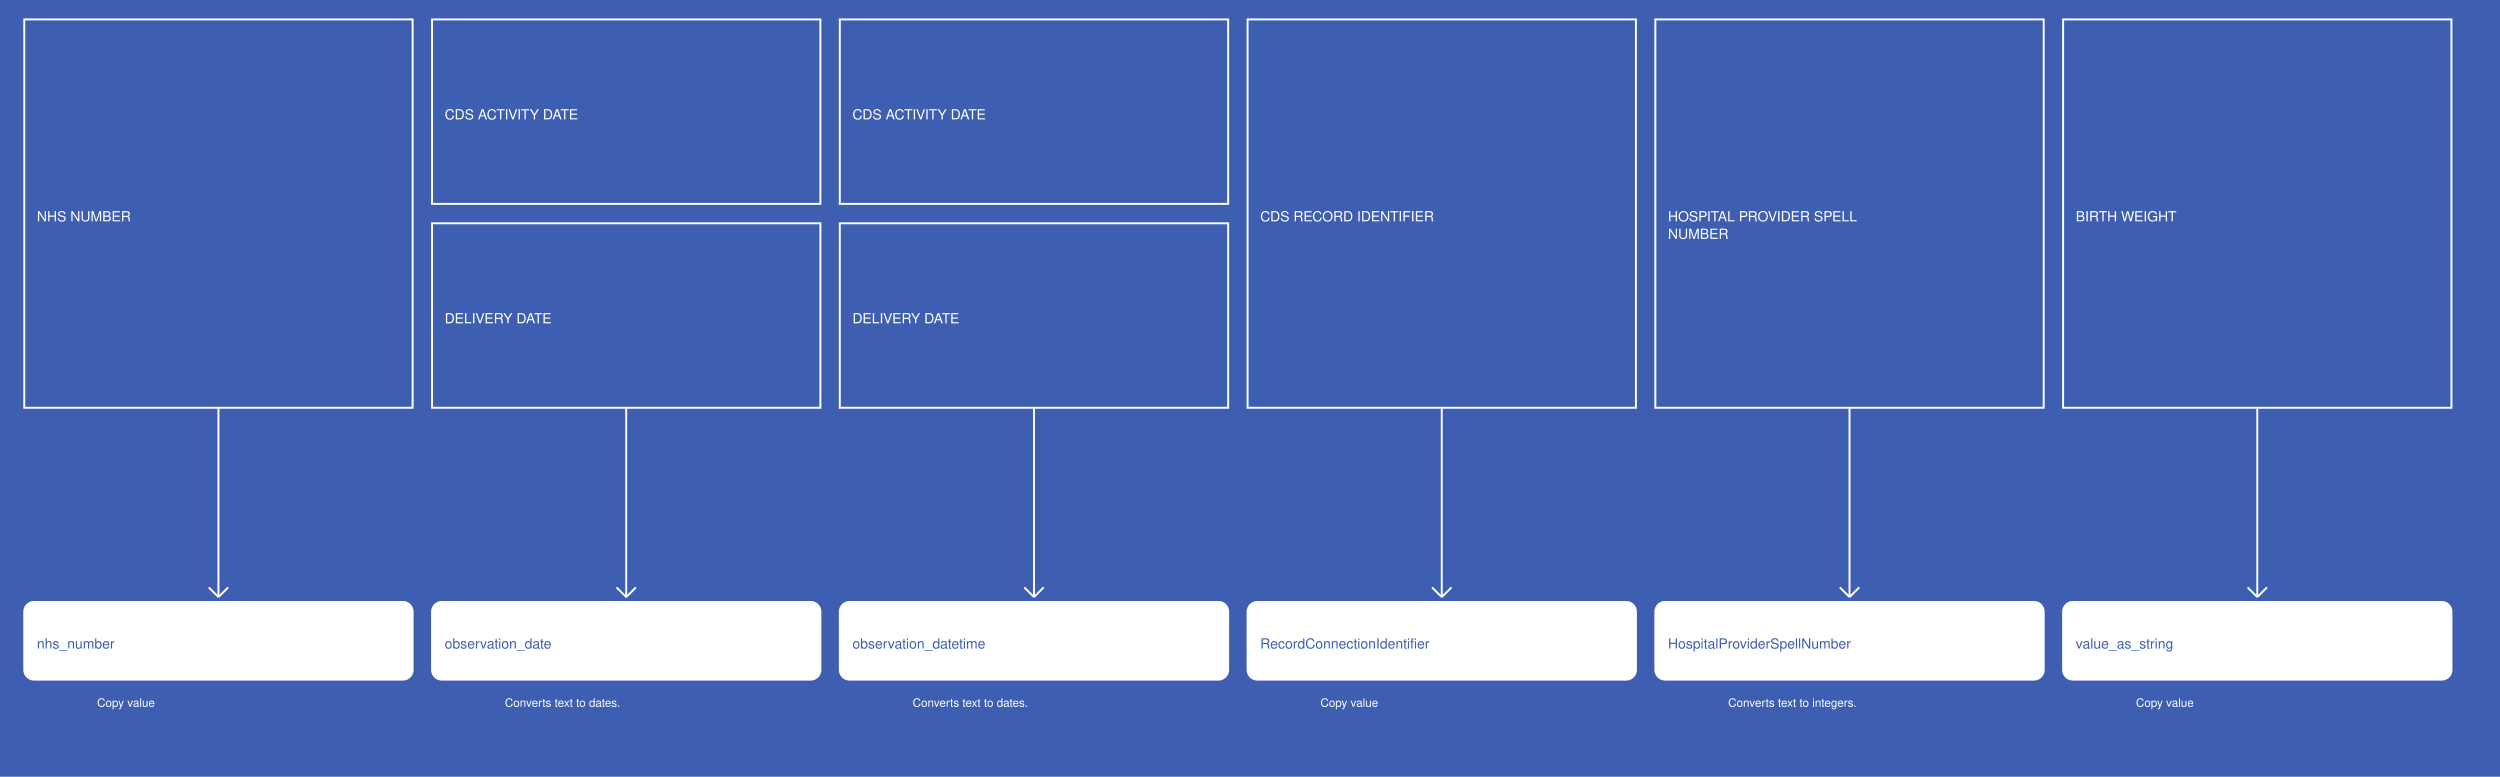
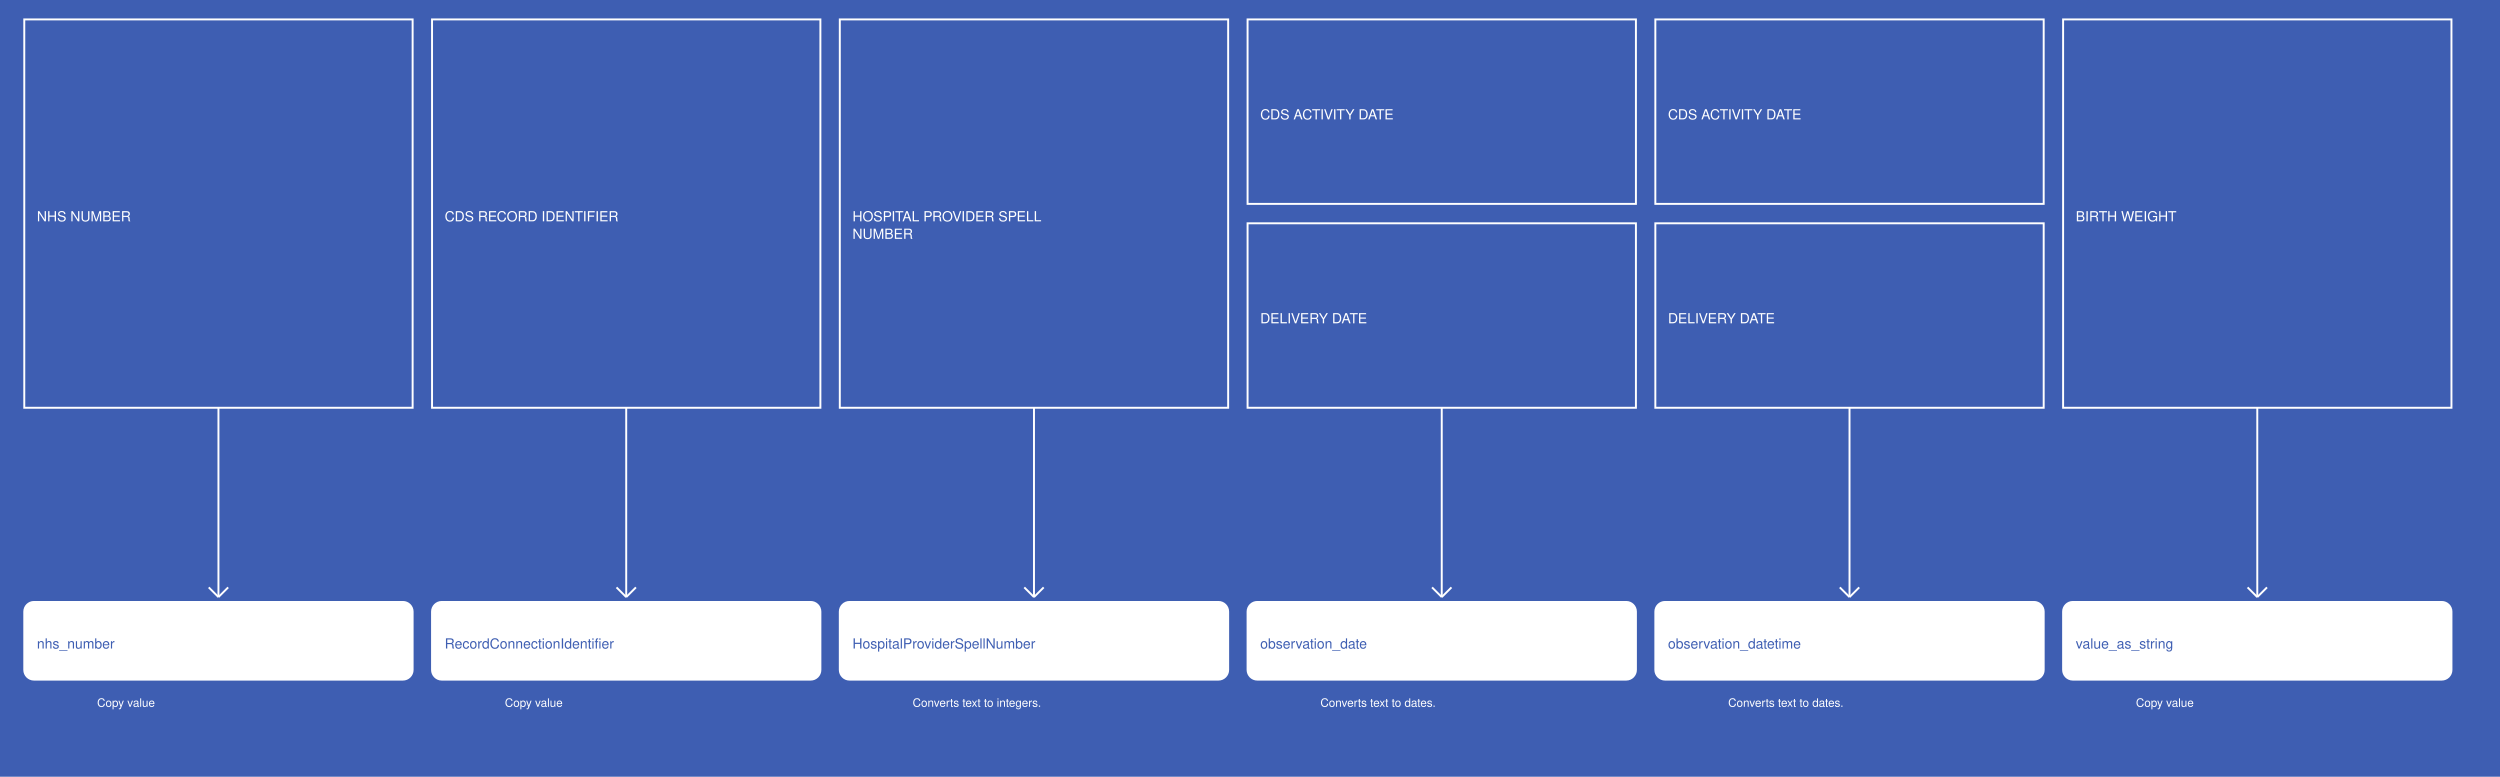
<svg xmlns="http://www.w3.org/2000/svg" width="2575" height="800">
  <rect width="100%" height="100%" fill="#3E5EB2" />
  <g>
    <rect x="25" y="20" width="400" height="400" fill="#3E5EB2" stroke="white" stroke-width="2" />
    <text x="38" y="228" fill="white" font-family="Helvetica" font-size="1.2em" text-anchor="start">NHS NUMBER</text>
  </g>
  <g>
    <line x1="225" y1="420" x2="225" y2="615" stroke="white" stroke-width="2" />
    <line x1="215" y1="605" x2="225" y2="615" stroke="white" stroke-width="2" />
    <line x1="235" y1="605" x2="225" y2="615" stroke="white" stroke-width="2" />
    <text x="100" y="728" fill="white" font-size="1em" font-family="Helvetica">Copy value</text>
  </g>
  <g>
    <rect x="25" y="620" width="400" height="80" fill="white" stroke="white" stroke-width="2" rx="10" />
    <text x="38" y="668" fill="#3E5EB2" font-family="Helvetica" font-size="1.2em" text-anchor="start">nhs_number</text>
  </g>
  <g>
-     <rect x="445" y="20" width="400" height="190" fill="#3E5EB2" stroke="white" stroke-width="2" />
-     <text x="458" y="123" fill="white" font-family="Helvetica" font-size="1.2em" text-anchor="start">CDS ACTIVITY DATE</text>
-   </g>
-   <g>
-     <rect x="445" y="230" width="400" height="190" fill="#3E5EB2" stroke="white" stroke-width="2" />
-     <text x="458" y="333" fill="white" font-family="Helvetica" font-size="1.2em" text-anchor="start">DELIVERY DATE</text>
+     <rect x="445" y="20" width="400" height="400" fill="#3E5EB2" stroke="white" stroke-width="2" />
+     <text x="458" y="228" fill="white" font-family="Helvetica" font-size="1.2em" text-anchor="start">CDS RECORD IDENTIFIER</text>
  </g>
  <g>
    <line x1="645" y1="420" x2="645" y2="615" stroke="white" stroke-width="2" />
    <line x1="635" y1="605" x2="645" y2="615" stroke="white" stroke-width="2" />
    <line x1="655" y1="605" x2="645" y2="615" stroke="white" stroke-width="2" />
-     <text x="520" y="728" fill="white" font-size="1em" font-family="Helvetica">Converts text to dates.</text>
+     <text x="520" y="728" fill="white" font-size="1em" font-family="Helvetica">Copy value</text>
  </g>
  <g>
    <rect x="445" y="620" width="400" height="80" fill="white" stroke="white" stroke-width="2" rx="10" />
-     <text x="458" y="668" fill="#3E5EB2" font-family="Helvetica" font-size="1.2em" text-anchor="start">observation_date</text>
+     <text x="458" y="668" fill="#3E5EB2" font-family="Helvetica" font-size="1.2em" text-anchor="start">RecordConnectionIdentifier</text>
  </g>
  <g>
-     <rect x="865" y="20" width="400" height="190" fill="#3E5EB2" stroke="white" stroke-width="2" />
-     <text x="878" y="123" fill="white" font-family="Helvetica" font-size="1.2em" text-anchor="start">CDS ACTIVITY DATE</text>
-   </g>
-   <g>
-     <rect x="865" y="230" width="400" height="190" fill="#3E5EB2" stroke="white" stroke-width="2" />
-     <text x="878" y="333" fill="white" font-family="Helvetica" font-size="1.2em" text-anchor="start">DELIVERY DATE</text>
+     <rect x="865" y="20" width="400" height="400" fill="#3E5EB2" stroke="white" stroke-width="2" />
+     <text x="878" y="228" fill="white" font-family="Helvetica" font-size="1.2em" text-anchor="start">HOSPITAL PROVIDER SPELL</text>
+     <text x="878" y="246" fill="white" font-family="Helvetica" font-size="1.2em" text-anchor="start">NUMBER</text>
  </g>
  <g>
    <line x1="1065" y1="420" x2="1065" y2="615" stroke="white" stroke-width="2" />
    <line x1="1055" y1="605" x2="1065" y2="615" stroke="white" stroke-width="2" />
    <line x1="1075" y1="605" x2="1065" y2="615" stroke="white" stroke-width="2" />
-     <text x="940" y="728" fill="white" font-size="1em" font-family="Helvetica">Converts text to dates.</text>
+     <text x="940" y="728" fill="white" font-size="1em" font-family="Helvetica">Converts text to integers.</text>
  </g>
  <g>
    <rect x="865" y="620" width="400" height="80" fill="white" stroke="white" stroke-width="2" rx="10" />
-     <text x="878" y="668" fill="#3E5EB2" font-family="Helvetica" font-size="1.2em" text-anchor="start">observation_datetime</text>
+     <text x="878" y="668" fill="#3E5EB2" font-family="Helvetica" font-size="1.2em" text-anchor="start">HospitalProviderSpellNumber</text>
  </g>
  <g>
-     <rect x="1285" y="20" width="400" height="400" fill="#3E5EB2" stroke="white" stroke-width="2" />
-     <text x="1298" y="228" fill="white" font-family="Helvetica" font-size="1.2em" text-anchor="start">CDS RECORD IDENTIFIER</text>
+     <rect x="1285" y="20" width="400" height="190" fill="#3E5EB2" stroke="white" stroke-width="2" />
+     <text x="1298" y="123" fill="white" font-family="Helvetica" font-size="1.2em" text-anchor="start">CDS ACTIVITY DATE</text>
+   </g>
+   <g>
+     <rect x="1285" y="230" width="400" height="190" fill="#3E5EB2" stroke="white" stroke-width="2" />
+     <text x="1298" y="333" fill="white" font-family="Helvetica" font-size="1.2em" text-anchor="start">DELIVERY DATE</text>
  </g>
  <g>
    <line x1="1485" y1="420" x2="1485" y2="615" stroke="white" stroke-width="2" />
    <line x1="1475" y1="605" x2="1485" y2="615" stroke="white" stroke-width="2" />
    <line x1="1495" y1="605" x2="1485" y2="615" stroke="white" stroke-width="2" />
-     <text x="1360" y="728" fill="white" font-size="1em" font-family="Helvetica">Copy value</text>
+     <text x="1360" y="728" fill="white" font-size="1em" font-family="Helvetica">Converts text to dates.</text>
  </g>
  <g>
    <rect x="1285" y="620" width="400" height="80" fill="white" stroke="white" stroke-width="2" rx="10" />
-     <text x="1298" y="668" fill="#3E5EB2" font-family="Helvetica" font-size="1.2em" text-anchor="start">RecordConnectionIdentifier</text>
+     <text x="1298" y="668" fill="#3E5EB2" font-family="Helvetica" font-size="1.2em" text-anchor="start">observation_date</text>
  </g>
  <g>
-     <rect x="1705" y="20" width="400" height="400" fill="#3E5EB2" stroke="white" stroke-width="2" />
-     <text x="1718" y="228" fill="white" font-family="Helvetica" font-size="1.2em" text-anchor="start">HOSPITAL PROVIDER SPELL</text>
-     <text x="1718" y="246" fill="white" font-family="Helvetica" font-size="1.2em" text-anchor="start">NUMBER</text>
+     <rect x="1705" y="20" width="400" height="190" fill="#3E5EB2" stroke="white" stroke-width="2" />
+     <text x="1718" y="123" fill="white" font-family="Helvetica" font-size="1.2em" text-anchor="start">CDS ACTIVITY DATE</text>
+   </g>
+   <g>
+     <rect x="1705" y="230" width="400" height="190" fill="#3E5EB2" stroke="white" stroke-width="2" />
+     <text x="1718" y="333" fill="white" font-family="Helvetica" font-size="1.2em" text-anchor="start">DELIVERY DATE</text>
  </g>
  <g>
    <line x1="1905" y1="420" x2="1905" y2="615" stroke="white" stroke-width="2" />
    <line x1="1895" y1="605" x2="1905" y2="615" stroke="white" stroke-width="2" />
    <line x1="1915" y1="605" x2="1905" y2="615" stroke="white" stroke-width="2" />
-     <text x="1780" y="728" fill="white" font-size="1em" font-family="Helvetica">Converts text to integers.</text>
+     <text x="1780" y="728" fill="white" font-size="1em" font-family="Helvetica">Converts text to dates.</text>
  </g>
  <g>
    <rect x="1705" y="620" width="400" height="80" fill="white" stroke="white" stroke-width="2" rx="10" />
-     <text x="1718" y="668" fill="#3E5EB2" font-family="Helvetica" font-size="1.2em" text-anchor="start">HospitalProviderSpellNumber</text>
+     <text x="1718" y="668" fill="#3E5EB2" font-family="Helvetica" font-size="1.2em" text-anchor="start">observation_datetime</text>
  </g>
  <g>
    <rect x="2125" y="20" width="400" height="400" fill="#3E5EB2" stroke="white" stroke-width="2" />
    <text x="2138" y="228" fill="white" font-family="Helvetica" font-size="1.2em" text-anchor="start">BIRTH WEIGHT</text>
  </g>
  <g>
    <line x1="2325" y1="420" x2="2325" y2="615" stroke="white" stroke-width="2" />
    <line x1="2315" y1="605" x2="2325" y2="615" stroke="white" stroke-width="2" />
    <line x1="2335" y1="605" x2="2325" y2="615" stroke="white" stroke-width="2" />
    <text x="2200" y="728" fill="white" font-size="1em" font-family="Helvetica">Copy value</text>
  </g>
  <g>
    <rect x="2125" y="620" width="400" height="80" fill="white" stroke="white" stroke-width="2" rx="10" />
    <text x="2138" y="668" fill="#3E5EB2" font-family="Helvetica" font-size="1.2em" text-anchor="start">value_as_string</text>
  </g>
</svg>
